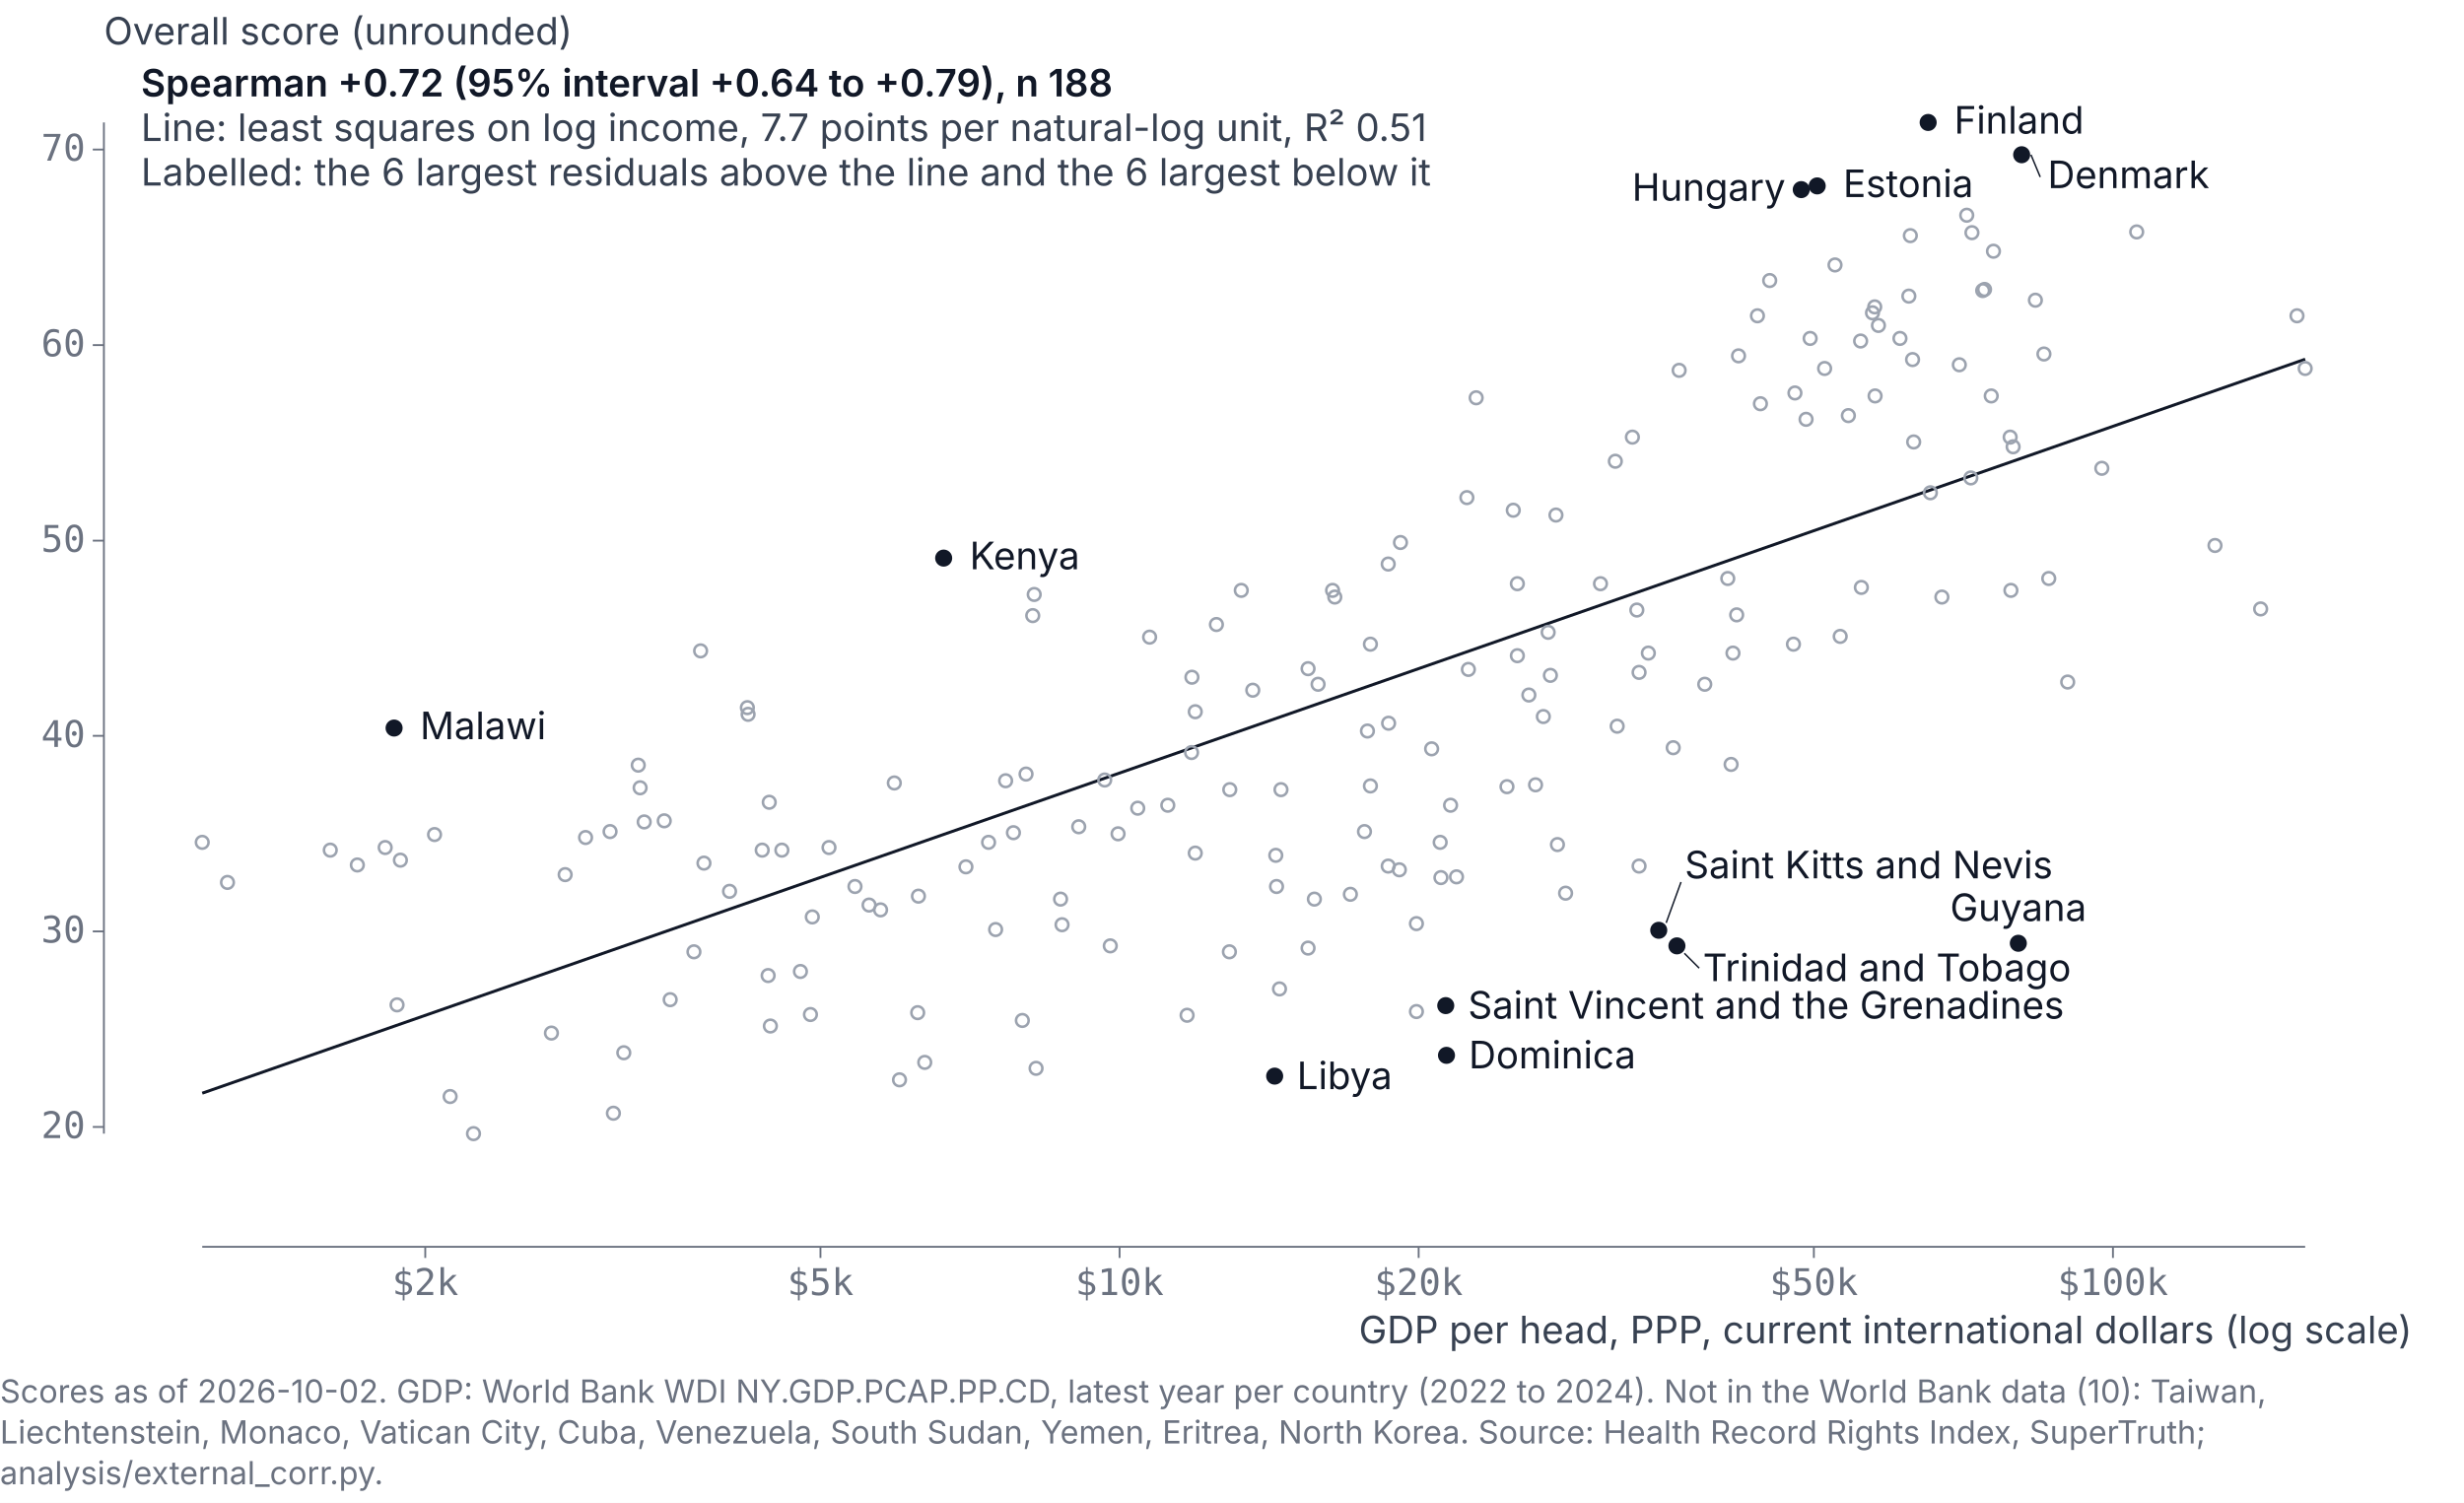
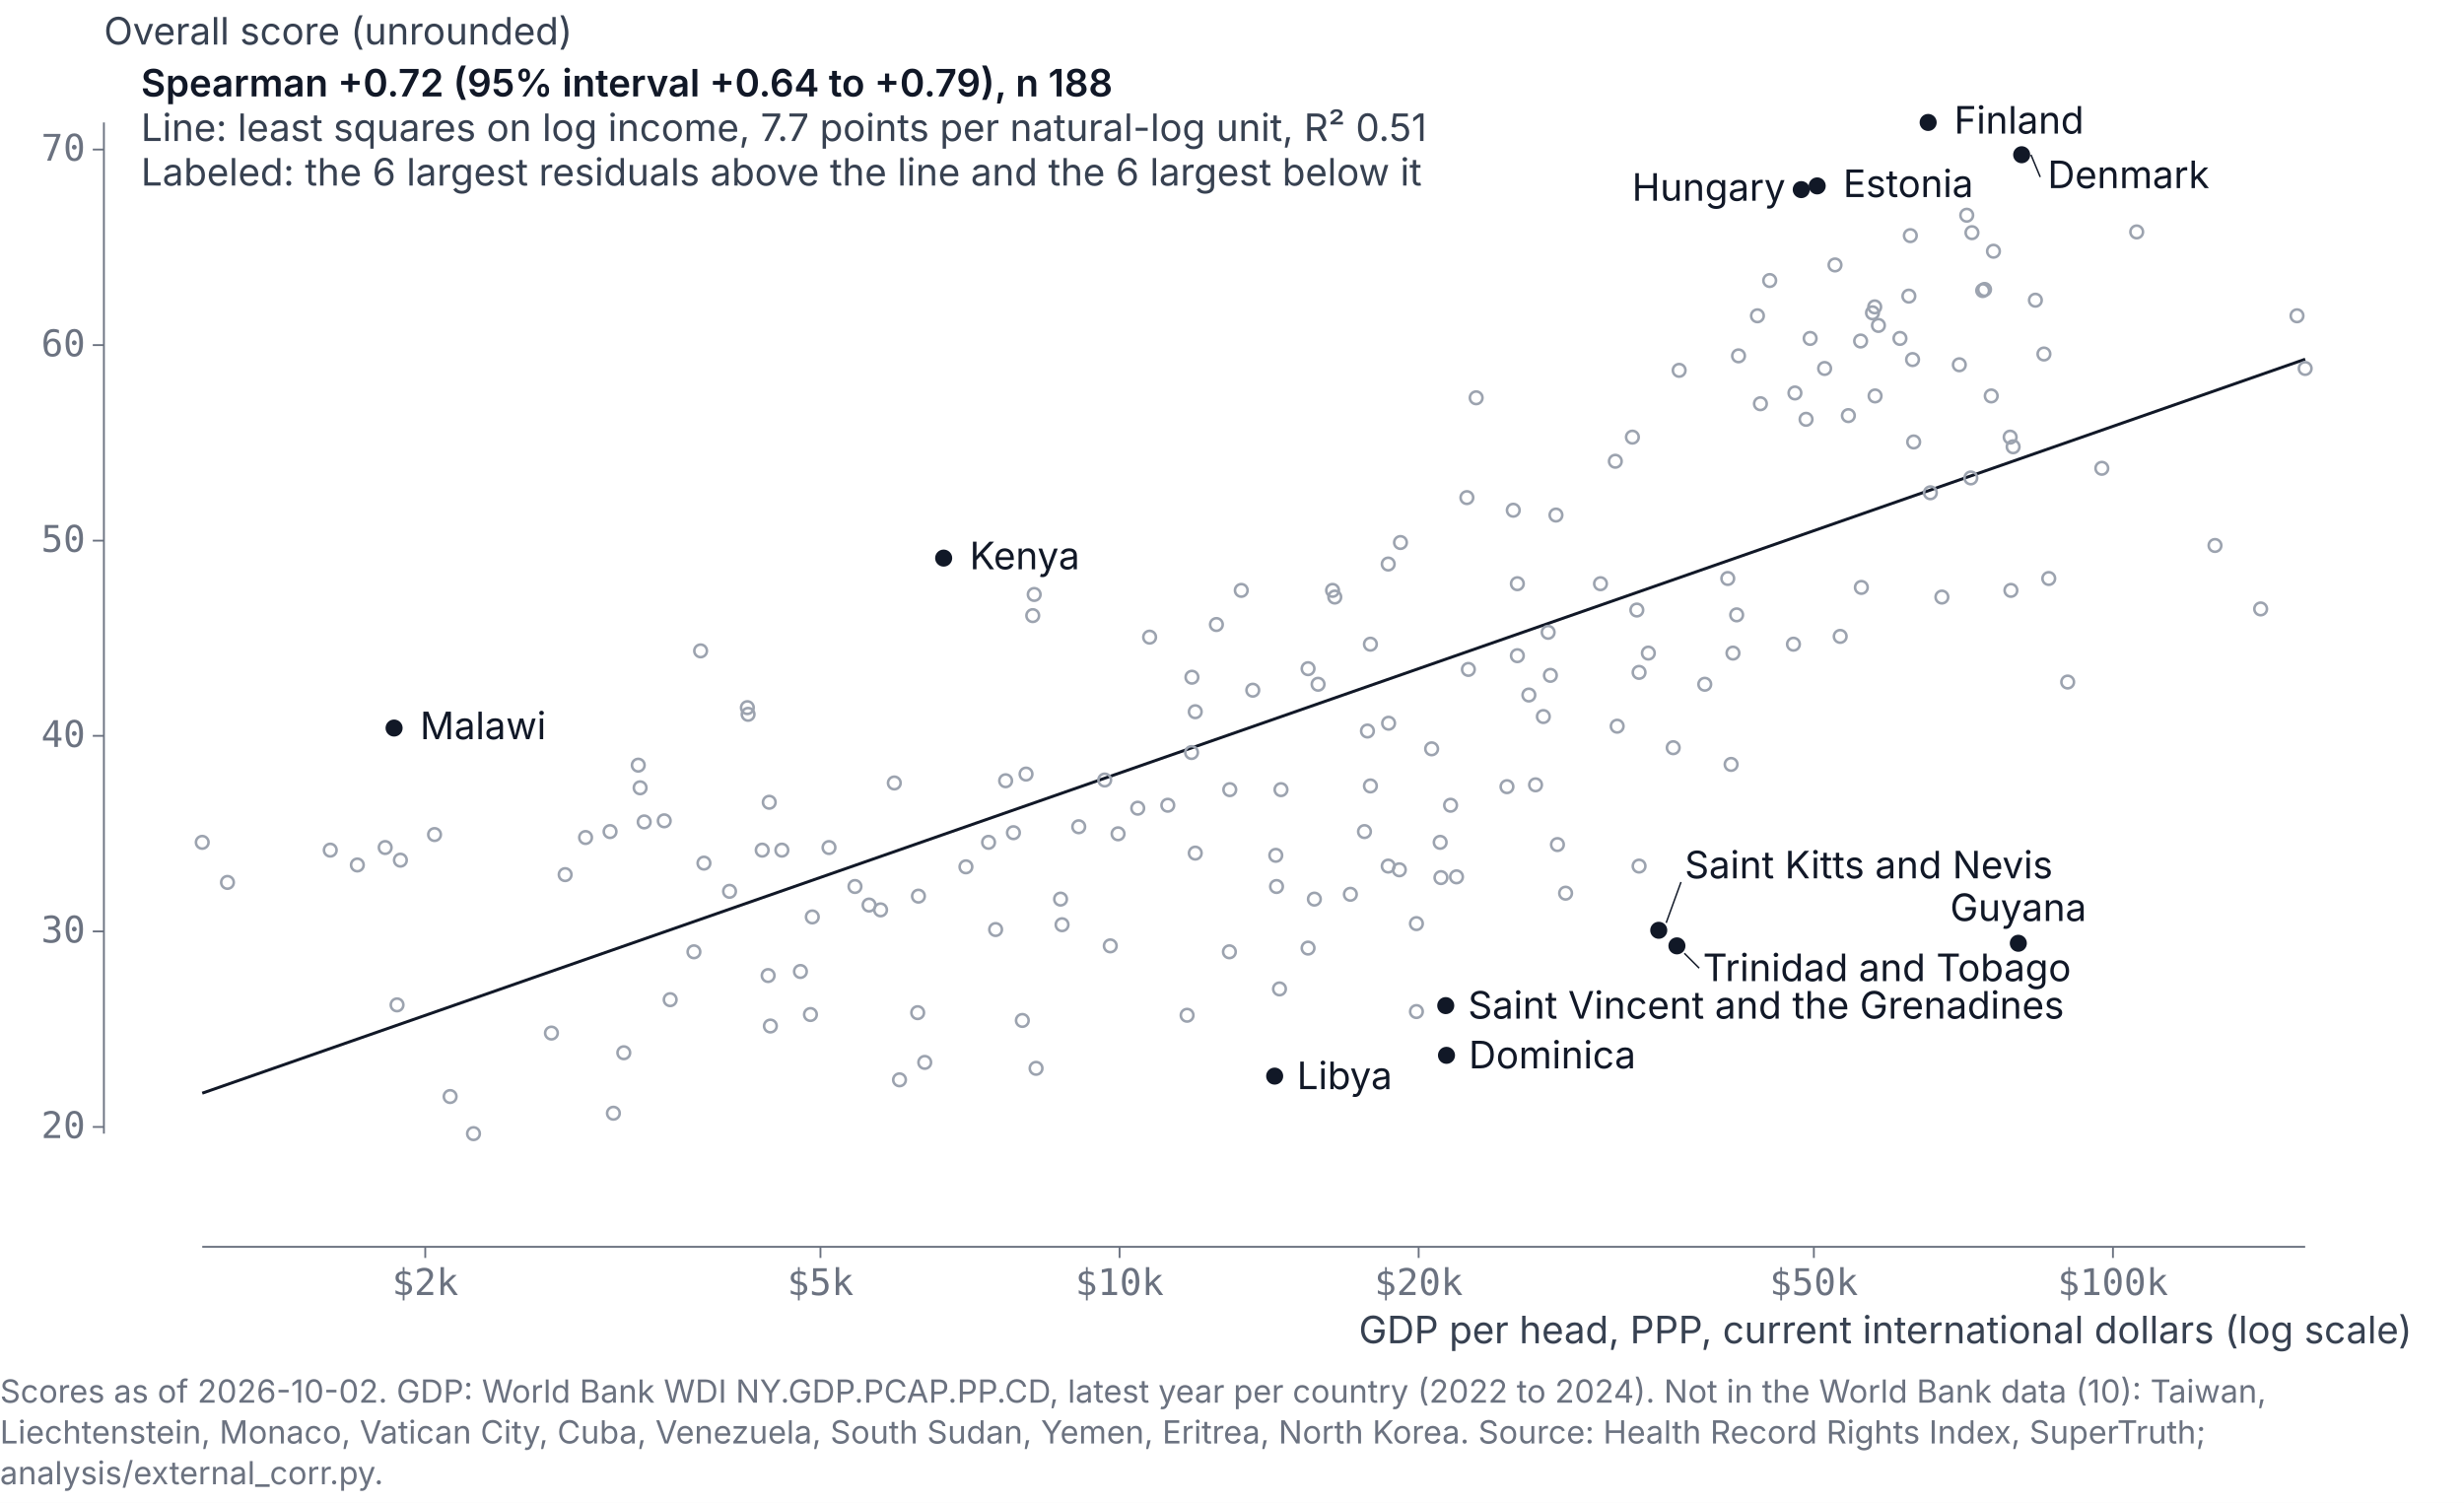
<svg xmlns="http://www.w3.org/2000/svg" viewBox="0 0 664 405" width="664" height="405" font-family="Inter, system-ui, sans-serif">
  <rect width="664" height="405" fill="#fff" />
  <line x1="54.5" y1="336.0" x2="621.2" y2="336.0" stroke="#6B7280" stroke-width="0.5" />
  <line x1="114.6" y1="336.0" x2="114.6" y2="339.0" stroke="#6B7280" stroke-width="0.5" />
  <text x="114.6" y="349.0" font-size="9.9" fill="#6B7280" text-anchor="middle" font-family="JetBrains Mono, monospace">$2k</text>
  <line x1="221.1" y1="336.0" x2="221.1" y2="339.0" stroke="#6B7280" stroke-width="0.5" />
  <text x="221.1" y="349.0" font-size="9.9" fill="#6B7280" text-anchor="middle" font-family="JetBrains Mono, monospace">$5k</text>
  <line x1="301.7" y1="336.0" x2="301.7" y2="339.0" stroke="#6B7280" stroke-width="0.5" />
  <text x="301.7" y="349.0" font-size="9.9" fill="#6B7280" text-anchor="middle" font-family="JetBrains Mono, monospace">$10k</text>
  <line x1="382.3" y1="336.0" x2="382.3" y2="339.0" stroke="#6B7280" stroke-width="0.5" />
  <text x="382.3" y="349.0" font-size="9.9" fill="#6B7280" text-anchor="middle" font-family="JetBrains Mono, monospace">$20k</text>
  <line x1="488.8" y1="336.0" x2="488.8" y2="339.0" stroke="#6B7280" stroke-width="0.5" />
  <text x="488.8" y="349.0" font-size="9.9" fill="#6B7280" text-anchor="middle" font-family="JetBrains Mono, monospace">$50k</text>
  <line x1="569.4" y1="336.0" x2="569.4" y2="339.0" stroke="#6B7280" stroke-width="0.5" />
  <text x="569.4" y="349.0" font-size="9.9" fill="#6B7280" text-anchor="middle" font-family="JetBrains Mono, monospace">$100k</text>
  <line x1="28.0" y1="305.5" x2="28.0" y2="33.0" stroke="#6B7280" stroke-width="0.5" />
  <line x1="25.0" y1="303.7" x2="28.0" y2="303.7" stroke="#6B7280" stroke-width="0.5" />
  <text x="23.0" y="306.7" font-size="9.9" fill="#6B7280" text-anchor="end" font-family="JetBrains Mono, monospace">20</text>
  <line x1="25.0" y1="251.0" x2="28.0" y2="251.0" stroke="#6B7280" stroke-width="0.5" />
  <text x="23.0" y="254.0" font-size="9.9" fill="#6B7280" text-anchor="end" font-family="JetBrains Mono, monospace">30</text>
  <line x1="25.0" y1="198.3" x2="28.0" y2="198.3" stroke="#6B7280" stroke-width="0.5" />
  <text x="23.0" y="201.3" font-size="9.9" fill="#6B7280" text-anchor="end" font-family="JetBrains Mono, monospace">40</text>
  <line x1="25.0" y1="145.7" x2="28.0" y2="145.7" stroke="#6B7280" stroke-width="0.5" />
  <text x="23.0" y="148.7" font-size="9.9" fill="#6B7280" text-anchor="end" font-family="JetBrains Mono, monospace">50</text>
  <line x1="25.0" y1="93.0" x2="28.0" y2="93.0" stroke="#6B7280" stroke-width="0.5" />
  <text x="23.0" y="96.0" font-size="9.9" fill="#6B7280" text-anchor="end" font-family="JetBrains Mono, monospace">60</text>
  <line x1="25.0" y1="40.3" x2="28.0" y2="40.3" stroke="#6B7280" stroke-width="0.5" />
  <text x="23.0" y="43.3" font-size="9.9" fill="#6B7280" text-anchor="end" font-family="JetBrains Mono, monospace">70</text>
  <text x="28.0" y="12.0" font-size="10.2" fill="#374151">Overall score (unrounded)</text>
  <text x="650.0" y="362.0" font-size="10.2" fill="#374151" text-anchor="end">GDP per head, PPP, current international dollars (log scale)</text>
  <line x1="54.5" y1="294.6" x2="621.2" y2="96.8" stroke="#111827" stroke-width="0.8" />
  <circle cx="127.6" cy="305.5" r="1.7" fill="none" stroke="#9CA3AF" stroke-width="0.7" />
  <circle cx="301.3" cy="224.7" r="1.7" fill="none" stroke="#9CA3AF" stroke-width="0.7" />
  <circle cx="415.9" cy="193.1" r="1.7" fill="none" stroke="#9CA3AF" stroke-width="0.7" />
  <circle cx="536.6" cy="106.7" r="1.7" fill="none" stroke="#9CA3AF" stroke-width="0.7" />
  <circle cx="542.5" cy="120.4" r="1.7" fill="none" stroke="#9CA3AF" stroke-width="0.7" />
  <circle cx="431.3" cy="157.3" r="1.7" fill="none" stroke="#9CA3AF" stroke-width="0.7" />
  <circle cx="397.8" cy="107.2" r="1.7" fill="none" stroke="#9CA3AF" stroke-width="0.7" />
  <circle cx="441.7" cy="233.4" r="1.7" fill="none" stroke="#9CA3AF" stroke-width="0.7" />
  <circle cx="531.4" cy="62.7" r="1.7" fill="none" stroke="#9CA3AF" stroke-width="0.7" />
  <circle cx="537.2" cy="67.7" r="1.7" fill="none" stroke="#9CA3AF" stroke-width="0.7" />
  <circle cx="408.9" cy="157.3" r="1.7" fill="none" stroke="#9CA3AF" stroke-width="0.7" />
  <circle cx="54.5" cy="227.0" r="1.7" fill="none" stroke="#9CA3AF" stroke-width="0.7" />
  <circle cx="534.8" cy="78.0" r="1.7" fill="none" stroke="#9CA3AF" stroke-width="0.7" />
  <circle cx="207.3" cy="216.2" r="1.7" fill="none" stroke="#9CA3AF" stroke-width="0.7" />
  <circle cx="157.8" cy="225.7" r="1.7" fill="none" stroke="#9CA3AF" stroke-width="0.7" />
  <circle cx="297.7" cy="210.2" r="1.7" fill="none" stroke="#9CA3AF" stroke-width="0.7" />
  <circle cx="468.5" cy="95.9" r="1.7" fill="none" stroke="#9CA3AF" stroke-width="0.7" />
  <circle cx="523.3" cy="160.9" r="1.7" fill="none" stroke="#9CA3AF" stroke-width="0.7" />
  <circle cx="466.5" cy="206.0" r="1.7" fill="none" stroke="#9CA3AF" stroke-width="0.7" />
  <circle cx="408.9" cy="176.7" r="1.7" fill="none" stroke="#9CA3AF" stroke-width="0.7" />
  <circle cx="441.1" cy="164.4" r="1.7" fill="none" stroke="#9CA3AF" stroke-width="0.7" />
  <circle cx="343.8" cy="230.5" r="1.7" fill="none" stroke="#9CA3AF" stroke-width="0.7" />
  <circle cx="331.3" cy="256.5" r="1.7" fill="none" stroke="#9CA3AF" stroke-width="0.7" />
  <circle cx="395.3" cy="134.1" r="1.7" fill="none" stroke="#9CA3AF" stroke-width="0.7" />
  <circle cx="406.1" cy="212.0" r="1.7" fill="none" stroke="#9CA3AF" stroke-width="0.7" />
  <circle cx="557.2" cy="183.8" r="1.7" fill="none" stroke="#9CA3AF" stroke-width="0.7" />
  <circle cx="368.5" cy="197.0" r="1.7" fill="none" stroke="#9CA3AF" stroke-width="0.7" />
  <circle cx="385.8" cy="201.8" r="1.7" fill="none" stroke="#9CA3AF" stroke-width="0.7" />
  <circle cx="61.3" cy="237.8" r="1.7" fill="none" stroke="#9CA3AF" stroke-width="0.7" />
  <circle cx="520.2" cy="132.8" r="1.7" fill="none" stroke="#9CA3AF" stroke-width="0.7" />
  <circle cx="566.4" cy="126.2" r="1.7" fill="none" stroke="#9CA3AF" stroke-width="0.7" />
  <circle cx="450.9" cy="201.5" r="1.7" fill="none" stroke="#9CA3AF" stroke-width="0.7" />
  <circle cx="417.8" cy="182.0" r="1.7" fill="none" stroke="#9CA3AF" stroke-width="0.7" />
  <circle cx="271.0" cy="210.4" r="1.7" fill="none" stroke="#9CA3AF" stroke-width="0.7" />
  <circle cx="234.2" cy="243.9" r="1.7" fill="none" stroke="#9CA3AF" stroke-width="0.7" />
  <circle cx="103.8" cy="228.4" r="1.7" fill="none" stroke="#9CA3AF" stroke-width="0.7" />
  <circle cx="260.3" cy="233.6" r="1.7" fill="none" stroke="#9CA3AF" stroke-width="0.7" />
  <circle cx="395.7" cy="180.4" r="1.7" fill="none" stroke="#9CA3AF" stroke-width="0.7" />
  <circle cx="196.6" cy="240.2" r="1.7" fill="none" stroke="#9CA3AF" stroke-width="0.7" />
  <circle cx="314.7" cy="217.0" r="1.7" fill="none" stroke="#9CA3AF" stroke-width="0.7" />
  <circle cx="435.3" cy="124.3" r="1.7" fill="none" stroke="#9CA3AF" stroke-width="0.7" />
  <circle cx="515.7" cy="119.1" r="1.7" fill="none" stroke="#9CA3AF" stroke-width="0.7" />
  <circle cx="505.3" cy="106.7" r="1.7" fill="none" stroke="#9CA3AF" stroke-width="0.7" />
  <circle cx="534.3" cy="78.3" r="1.7" fill="none" stroke="#9CA3AF" stroke-width="0.7" />
  <circle cx="273.1" cy="224.4" r="1.7" fill="none" stroke="#9CA3AF" stroke-width="0.7" />
  <circle cx="419.7" cy="227.6" r="1.7" fill="none" stroke="#9CA3AF" stroke-width="0.7" />
  <circle cx="367.7" cy="224.1" r="1.7" fill="none" stroke="#9CA3AF" stroke-width="0.7" />
  <circle cx="355.2" cy="184.4" r="1.7" fill="none" stroke="#9CA3AF" stroke-width="0.7" />
  <circle cx="377.1" cy="234.4" r="1.7" fill="none" stroke="#9CA3AF" stroke-width="0.7" />
  <circle cx="506.2" cy="87.7" r="1.7" fill="none" stroke="#9CA3AF" stroke-width="0.7" />
  <circle cx="172.5" cy="212.3" r="1.7" fill="none" stroke="#9CA3AF" stroke-width="0.7" />
  <circle cx="352.5" cy="255.5" r="1.7" fill="none" stroke="#9CA3AF" stroke-width="0.7" />
  <circle cx="514.8" cy="63.5" r="1.7" fill="none" stroke="#9CA3AF" stroke-width="0.7" />
  <circle cx="207.6" cy="276.5" r="1.7" fill="none" stroke="#9CA3AF" stroke-width="0.7" />
  <circle cx="390.9" cy="217.0" r="1.7" fill="none" stroke="#9CA3AF" stroke-width="0.7" />
  <circle cx="515.4" cy="96.9" r="1.7" fill="none" stroke="#9CA3AF" stroke-width="0.7" />
  <circle cx="419.3" cy="138.8" r="1.7" fill="none" stroke="#9CA3AF" stroke-width="0.7" />
  <circle cx="276.5" cy="208.6" r="1.7" fill="none" stroke="#9CA3AF" stroke-width="0.7" />
  <circle cx="210.7" cy="229.1" r="1.7" fill="none" stroke="#9CA3AF" stroke-width="0.7" />
  <circle cx="179.0" cy="221.2" r="1.7" fill="none" stroke="#9CA3AF" stroke-width="0.7" />
  <circle cx="165.3" cy="300.0" r="1.7" fill="none" stroke="#9CA3AF" stroke-width="0.7" />
  <circle cx="363.9" cy="241.0" r="1.7" fill="none" stroke="#9CA3AF" stroke-width="0.7" />
  <circle cx="474.4" cy="108.8" r="1.7" fill="none" stroke="#9CA3AF" stroke-width="0.7" />
  <circle cx="381.7" cy="272.6" r="1.7" fill="none" stroke="#9CA3AF" stroke-width="0.7" />
  <circle cx="541.9" cy="159.1" r="1.7" fill="none" stroke="#9CA3AF" stroke-width="0.7" />
  <circle cx="344.0" cy="238.9" r="1.7" fill="none" stroke="#9CA3AF" stroke-width="0.7" />
  <circle cx="268.3" cy="250.5" r="1.7" fill="none" stroke="#9CA3AF" stroke-width="0.7" />
  <circle cx="487.8" cy="91.2" r="1.7" fill="none" stroke="#9CA3AF" stroke-width="0.7" />
  <circle cx="168.1" cy="283.7" r="1.7" fill="none" stroke="#9CA3AF" stroke-width="0.7" />
  <circle cx="359.7" cy="160.9" r="1.7" fill="none" stroke="#9CA3AF" stroke-width="0.7" />
  <circle cx="309.8" cy="171.7" r="1.7" fill="none" stroke="#9CA3AF" stroke-width="0.7" />
  <circle cx="609.2" cy="164.1" r="1.7" fill="none" stroke="#9CA3AF" stroke-width="0.7" />
  <circle cx="381.7" cy="248.9" r="1.7" fill="none" stroke="#9CA3AF" stroke-width="0.7" />
  <circle cx="344.8" cy="266.5" r="1.7" fill="none" stroke="#9CA3AF" stroke-width="0.7" />
  <circle cx="548.5" cy="80.9" r="1.7" fill="none" stroke="#9CA3AF" stroke-width="0.7" />
  <circle cx="504.6" cy="84.3" r="1.7" fill="none" stroke="#9CA3AF" stroke-width="0.7" />
  <circle cx="514.4" cy="79.8" r="1.7" fill="none" stroke="#9CA3AF" stroke-width="0.7" />
  <circle cx="331.4" cy="212.8" r="1.7" fill="none" stroke="#9CA3AF" stroke-width="0.7" />
  <circle cx="322.1" cy="191.8" r="1.7" fill="none" stroke="#9CA3AF" stroke-width="0.7" />
  <circle cx="498.1" cy="112.0" r="1.7" fill="none" stroke="#9CA3AF" stroke-width="0.7" />
  <circle cx="465.6" cy="155.9" r="1.7" fill="none" stroke="#9CA3AF" stroke-width="0.7" />
  <circle cx="278.7" cy="160.2" r="1.7" fill="none" stroke="#9CA3AF" stroke-width="0.7" />
  <circle cx="275.5" cy="275.0" r="1.7" fill="none" stroke="#9CA3AF" stroke-width="0.7" />
  <circle cx="187.0" cy="256.5" r="1.7" fill="none" stroke="#9CA3AF" stroke-width="0.7" />
  <circle cx="512.0" cy="91.2" r="1.7" fill="none" stroke="#9CA3AF" stroke-width="0.7" />
  <circle cx="495.9" cy="171.5" r="1.7" fill="none" stroke="#9CA3AF" stroke-width="0.7" />
  <circle cx="299.2" cy="254.9" r="1.7" fill="none" stroke="#9CA3AF" stroke-width="0.7" />
  <circle cx="322.1" cy="229.9" r="1.7" fill="none" stroke="#9CA3AF" stroke-width="0.7" />
  <circle cx="107.0" cy="270.8" r="1.7" fill="none" stroke="#9CA3AF" stroke-width="0.7" />
  <circle cx="421.9" cy="240.7" r="1.7" fill="none" stroke="#9CA3AF" stroke-width="0.7" />
  <circle cx="354.2" cy="242.3" r="1.7" fill="none" stroke="#9CA3AF" stroke-width="0.7" />
  <circle cx="164.4" cy="224.1" r="1.7" fill="none" stroke="#9CA3AF" stroke-width="0.7" />
  <circle cx="501.4" cy="91.9" r="1.7" fill="none" stroke="#9CA3AF" stroke-width="0.7" />
  <circle cx="621.2" cy="99.3" r="1.7" fill="none" stroke="#9CA3AF" stroke-width="0.7" />
  <circle cx="473.6" cy="85.1" r="1.7" fill="none" stroke="#9CA3AF" stroke-width="0.7" />
  <circle cx="306.6" cy="217.8" r="1.7" fill="none" stroke="#9CA3AF" stroke-width="0.7" />
  <circle cx="374.2" cy="194.9" r="1.7" fill="none" stroke="#9CA3AF" stroke-width="0.7" />
  <circle cx="107.9" cy="231.8" r="1.7" fill="none" stroke="#9CA3AF" stroke-width="0.7" />
  <circle cx="413.8" cy="211.5" r="1.7" fill="none" stroke="#9CA3AF" stroke-width="0.7" />
  <circle cx="412.0" cy="187.3" r="1.7" fill="none" stroke="#9CA3AF" stroke-width="0.7" />
  <circle cx="279.2" cy="287.9" r="1.7" fill="none" stroke="#9CA3AF" stroke-width="0.7" />
  <circle cx="417.2" cy="170.4" r="1.7" fill="none" stroke="#9CA3AF" stroke-width="0.7" />
  <circle cx="173.6" cy="221.5" r="1.7" fill="none" stroke="#9CA3AF" stroke-width="0.7" />
  <circle cx="528.0" cy="98.3" r="1.7" fill="none" stroke="#9CA3AF" stroke-width="0.7" />
  <circle cx="242.4" cy="291.0" r="1.7" fill="none" stroke="#9CA3AF" stroke-width="0.7" />
  <circle cx="444.2" cy="176.0" r="1.7" fill="none" stroke="#9CA3AF" stroke-width="0.7" />
  <circle cx="377.4" cy="146.2" r="1.7" fill="none" stroke="#9CA3AF" stroke-width="0.7" />
  <circle cx="96.3" cy="233.1" r="1.7" fill="none" stroke="#9CA3AF" stroke-width="0.7" />
  <circle cx="266.4" cy="227.0" r="1.7" fill="none" stroke="#9CA3AF" stroke-width="0.7" />
  <circle cx="435.8" cy="195.7" r="1.7" fill="none" stroke="#9CA3AF" stroke-width="0.7" />
  <circle cx="459.4" cy="184.4" r="1.7" fill="none" stroke="#9CA3AF" stroke-width="0.7" />
  <circle cx="319.9" cy="273.6" r="1.7" fill="none" stroke="#9CA3AF" stroke-width="0.7" />
  <circle cx="117.1" cy="224.9" r="1.7" fill="none" stroke="#9CA3AF" stroke-width="0.7" />
  <circle cx="290.7" cy="222.8" r="1.7" fill="none" stroke="#9CA3AF" stroke-width="0.7" />
  <circle cx="285.8" cy="242.3" r="1.7" fill="none" stroke="#9CA3AF" stroke-width="0.7" />
  <circle cx="550.8" cy="95.4" r="1.7" fill="none" stroke="#9CA3AF" stroke-width="0.7" />
  <circle cx="575.8" cy="62.5" r="1.7" fill="none" stroke="#9CA3AF" stroke-width="0.7" />
  <circle cx="237.3" cy="245.2" r="1.7" fill="none" stroke="#9CA3AF" stroke-width="0.7" />
  <circle cx="337.6" cy="186.0" r="1.7" fill="none" stroke="#9CA3AF" stroke-width="0.7" />
  <circle cx="501.6" cy="158.3" r="1.7" fill="none" stroke="#9CA3AF" stroke-width="0.7" />
  <circle cx="468.0" cy="165.7" r="1.7" fill="none" stroke="#9CA3AF" stroke-width="0.7" />
  <circle cx="247.3" cy="272.9" r="1.7" fill="none" stroke="#9CA3AF" stroke-width="0.7" />
  <circle cx="467.0" cy="176.0" r="1.7" fill="none" stroke="#9CA3AF" stroke-width="0.7" />
  <circle cx="369.3" cy="173.6" r="1.7" fill="none" stroke="#9CA3AF" stroke-width="0.7" />
  <circle cx="321.1" cy="202.8" r="1.7" fill="none" stroke="#9CA3AF" stroke-width="0.7" />
  <circle cx="388.3" cy="236.5" r="1.7" fill="none" stroke="#9CA3AF" stroke-width="0.7" />
  <circle cx="218.4" cy="273.4" r="1.7" fill="none" stroke="#9CA3AF" stroke-width="0.7" />
  <circle cx="491.7" cy="99.3" r="1.7" fill="none" stroke="#9CA3AF" stroke-width="0.7" />
  <circle cx="494.5" cy="71.4" r="1.7" fill="none" stroke="#9CA3AF" stroke-width="0.7" />
  <circle cx="374.1" cy="233.4" r="1.7" fill="none" stroke="#9CA3AF" stroke-width="0.7" />
  <circle cx="215.7" cy="261.8" r="1.7" fill="none" stroke="#9CA3AF" stroke-width="0.7" />
  <circle cx="596.9" cy="147.0" r="1.7" fill="none" stroke="#9CA3AF" stroke-width="0.7" />
  <circle cx="486.7" cy="113.0" r="1.7" fill="none" stroke="#9CA3AF" stroke-width="0.7" />
  <circle cx="483.3" cy="173.6" r="1.7" fill="none" stroke="#9CA3AF" stroke-width="0.7" />
  <circle cx="188.8" cy="175.4" r="1.7" fill="none" stroke="#9CA3AF" stroke-width="0.7" />
  <circle cx="531.1" cy="128.8" r="1.7" fill="none" stroke="#9CA3AF" stroke-width="0.7" />
  <circle cx="121.3" cy="295.5" r="1.7" fill="none" stroke="#9CA3AF" stroke-width="0.7" />
  <circle cx="223.4" cy="228.4" r="1.7" fill="none" stroke="#9CA3AF" stroke-width="0.7" />
  <circle cx="619.0" cy="85.1" r="1.7" fill="none" stroke="#9CA3AF" stroke-width="0.7" />
  <circle cx="148.6" cy="278.4" r="1.7" fill="none" stroke="#9CA3AF" stroke-width="0.7" />
  <circle cx="180.6" cy="269.4" r="1.7" fill="none" stroke="#9CA3AF" stroke-width="0.7" />
  <circle cx="334.5" cy="159.1" r="1.7" fill="none" stroke="#9CA3AF" stroke-width="0.7" />
  <circle cx="541.7" cy="117.8" r="1.7" fill="none" stroke="#9CA3AF" stroke-width="0.7" />
  <circle cx="89.0" cy="229.1" r="1.7" fill="none" stroke="#9CA3AF" stroke-width="0.7" />
  <circle cx="439.9" cy="117.8" r="1.7" fill="none" stroke="#9CA3AF" stroke-width="0.7" />
  <circle cx="247.5" cy="241.5" r="1.7" fill="none" stroke="#9CA3AF" stroke-width="0.7" />
  <circle cx="392.5" cy="236.3" r="1.7" fill="none" stroke="#9CA3AF" stroke-width="0.7" />
  <circle cx="483.7" cy="105.9" r="1.7" fill="none" stroke="#9CA3AF" stroke-width="0.7" />
  <circle cx="505.2" cy="82.7" r="1.7" fill="none" stroke="#9CA3AF" stroke-width="0.7" />
  <circle cx="530.0" cy="58.0" r="1.7" fill="none" stroke="#9CA3AF" stroke-width="0.7" />
  <circle cx="321.2" cy="182.5" r="1.7" fill="none" stroke="#9CA3AF" stroke-width="0.7" />
  <circle cx="441.7" cy="181.2" r="1.7" fill="none" stroke="#9CA3AF" stroke-width="0.7" />
  <circle cx="218.9" cy="247.1" r="1.7" fill="none" stroke="#9CA3AF" stroke-width="0.7" />
  <circle cx="152.3" cy="235.7" r="1.7" fill="none" stroke="#9CA3AF" stroke-width="0.7" />
  <circle cx="189.7" cy="232.6" r="1.7" fill="none" stroke="#9CA3AF" stroke-width="0.7" />
  <circle cx="407.8" cy="137.5" r="1.7" fill="none" stroke="#9CA3AF" stroke-width="0.7" />
  <circle cx="230.4" cy="238.9" r="1.7" fill="none" stroke="#9CA3AF" stroke-width="0.7" />
  <circle cx="388.1" cy="227.0" r="1.7" fill="none" stroke="#9CA3AF" stroke-width="0.7" />
  <circle cx="207.0" cy="262.9" r="1.7" fill="none" stroke="#9CA3AF" stroke-width="0.7" />
  <circle cx="278.3" cy="165.9" r="1.7" fill="none" stroke="#9CA3AF" stroke-width="0.7" />
  <circle cx="345.2" cy="212.8" r="1.7" fill="none" stroke="#9CA3AF" stroke-width="0.7" />
  <circle cx="476.9" cy="75.6" r="1.7" fill="none" stroke="#9CA3AF" stroke-width="0.7" />
  <circle cx="249.2" cy="286.3" r="1.7" fill="none" stroke="#9CA3AF" stroke-width="0.7" />
  <circle cx="201.6" cy="192.5" r="1.7" fill="none" stroke="#9CA3AF" stroke-width="0.7" />
  <circle cx="172.0" cy="206.2" r="1.7" fill="none" stroke="#9CA3AF" stroke-width="0.7" />
  <circle cx="374.1" cy="152.0" r="1.7" fill="none" stroke="#9CA3AF" stroke-width="0.7" />
  <circle cx="452.5" cy="99.8" r="1.7" fill="none" stroke="#9CA3AF" stroke-width="0.7" />
  <circle cx="552.1" cy="155.9" r="1.7" fill="none" stroke="#9CA3AF" stroke-width="0.7" />
  <circle cx="327.8" cy="168.3" r="1.7" fill="none" stroke="#9CA3AF" stroke-width="0.7" />
  <circle cx="359.1" cy="159.1" r="1.7" fill="none" stroke="#9CA3AF" stroke-width="0.7" />
  <circle cx="205.4" cy="229.1" r="1.7" fill="none" stroke="#9CA3AF" stroke-width="0.7" />
  <circle cx="286.2" cy="249.2" r="1.7" fill="none" stroke="#9CA3AF" stroke-width="0.7" />
  <circle cx="369.3" cy="211.8" r="1.7" fill="none" stroke="#9CA3AF" stroke-width="0.7" />
  <circle cx="352.5" cy="180.2" r="1.7" fill="none" stroke="#9CA3AF" stroke-width="0.7" />
  <circle cx="201.4" cy="190.7" r="1.7" fill="none" stroke="#9CA3AF" stroke-width="0.7" />
  <circle cx="241.0" cy="211.0" r="1.7" fill="none" stroke="#9CA3AF" stroke-width="0.7" />
  <circle cx="519.6" cy="33.0" r="2.3" fill="#111827" />
  <circle cx="485.4" cy="51.1" r="2.3" fill="#111827" />
  <circle cx="489.7" cy="50.1" r="2.3" fill="#111827" />
  <circle cx="544.8" cy="41.7" r="2.3" fill="#111827" />
  <circle cx="106.2" cy="196.2" r="2.3" fill="#111827" />
  <circle cx="254.3" cy="150.4" r="2.3" fill="#111827" />
  <circle cx="543.9" cy="254.2" r="2.3" fill="#111827" />
  <circle cx="389.8" cy="284.4" r="2.3" fill="#111827" />
  <circle cx="451.9" cy="254.9" r="2.3" fill="#111827" />
  <circle cx="343.5" cy="290.0" r="2.3" fill="#111827" />
  <circle cx="389.6" cy="271.0" r="2.3" fill="#111827" />
  <circle cx="447.0" cy="250.7" r="2.3" fill="#111827" />
  <text x="526.6" y="36.0" font-size="10.2" fill="#111827" paint-order="stroke" stroke="#fff" stroke-width="1.2" stroke-linejoin="round">Finland</text>
  <text x="439.8" y="54.1" font-size="10.2" fill="#111827" paint-order="stroke" stroke="#fff" stroke-width="1.2" stroke-linejoin="round">Hungary</text>
  <text x="496.7" y="53.1" font-size="10.2" fill="#111827" paint-order="stroke" stroke="#fff" stroke-width="1.2" stroke-linejoin="round">Estonia</text>
  <line x1="547.3" y1="41.7" x2="549.8" y2="47.7" stroke="#111827" stroke-width="0.4" />
  <text x="551.8" y="50.7" font-size="10.2" fill="#111827" paint-order="stroke" stroke="#fff" stroke-width="1.2" stroke-linejoin="round">Denmark</text>
  <text x="113.2" y="199.2" font-size="10.2" fill="#111827" paint-order="stroke" stroke="#fff" stroke-width="1.2" stroke-linejoin="round">Malawi</text>
  <text x="261.3" y="153.4" font-size="10.2" fill="#111827" paint-order="stroke" stroke="#fff" stroke-width="1.2" stroke-linejoin="round">Kenya</text>
  <text x="543.9" y="248.2" font-size="10.2" fill="#111827" text-anchor="middle">Guyana</text>
  <text x="395.8" y="287.9" font-size="10.2" fill="#111827">Dominica</text>
  <line x1="453.9" y1="256.9" x2="457.9" y2="260.9" stroke="#111827" stroke-width="0.4" />
  <text x="458.9" y="264.4" font-size="10.2" fill="#111827">Trinidad and Tobago</text>
  <text x="349.5" y="293.5" font-size="10.2" fill="#111827">Libya</text>
  <text x="395.6" y="274.5" font-size="10.2" fill="#111827">Saint Vincent and the Grenadines</text>
  <line x1="449.0" y1="248.7" x2="453.0" y2="237.7" stroke="#111827" stroke-width="0.4" />
  <text x="454.0" y="236.7" font-size="10.2" fill="#111827">Saint Kitts and Nevis</text>
  <text x="38.0" y="26.0" font-size="10.2" fill="#111827" font-weight="600">Spearman +0.72 (95% interval +0.64 to +0.79), n 188</text>
  <text x="38.0" y="38.0" font-size="10.2" fill="#374151">Line: least squares on log income, 7.7 points per natural-log unit, R² 0.51</text>
-   <text x="38.0" y="50.0" font-size="10.2" fill="#374151">Labelled: the 6 largest residuals above the line and the 6 largest below it</text>
+   <text x="38.0" y="50.0" font-size="10.2" fill="#374151">Labeled: the 6 largest residuals above the line and the 6 largest below it</text>
  <text x="0.0" y="378.0" font-size="8.6" fill="#6B7280">Scores as of 2026-10-02. GDP: World Bank WDI NY.GDP.PCAP.PP.CD, latest year per country (2022 to 2024). Not in the World Bank data (10): Taiwan,</text>
  <text x="0.0" y="389.0" font-size="8.6" fill="#6B7280">Liechtenstein, Monaco, Vatican City, Cuba, Venezuela, South Sudan, Yemen, Eritrea, North Korea. Source: Health Record Rights Index, SuperTruth;</text>
  <text x="0.0" y="400.0" font-size="8.6" fill="#6B7280">analysis/external_corr.py.</text>
</svg>
